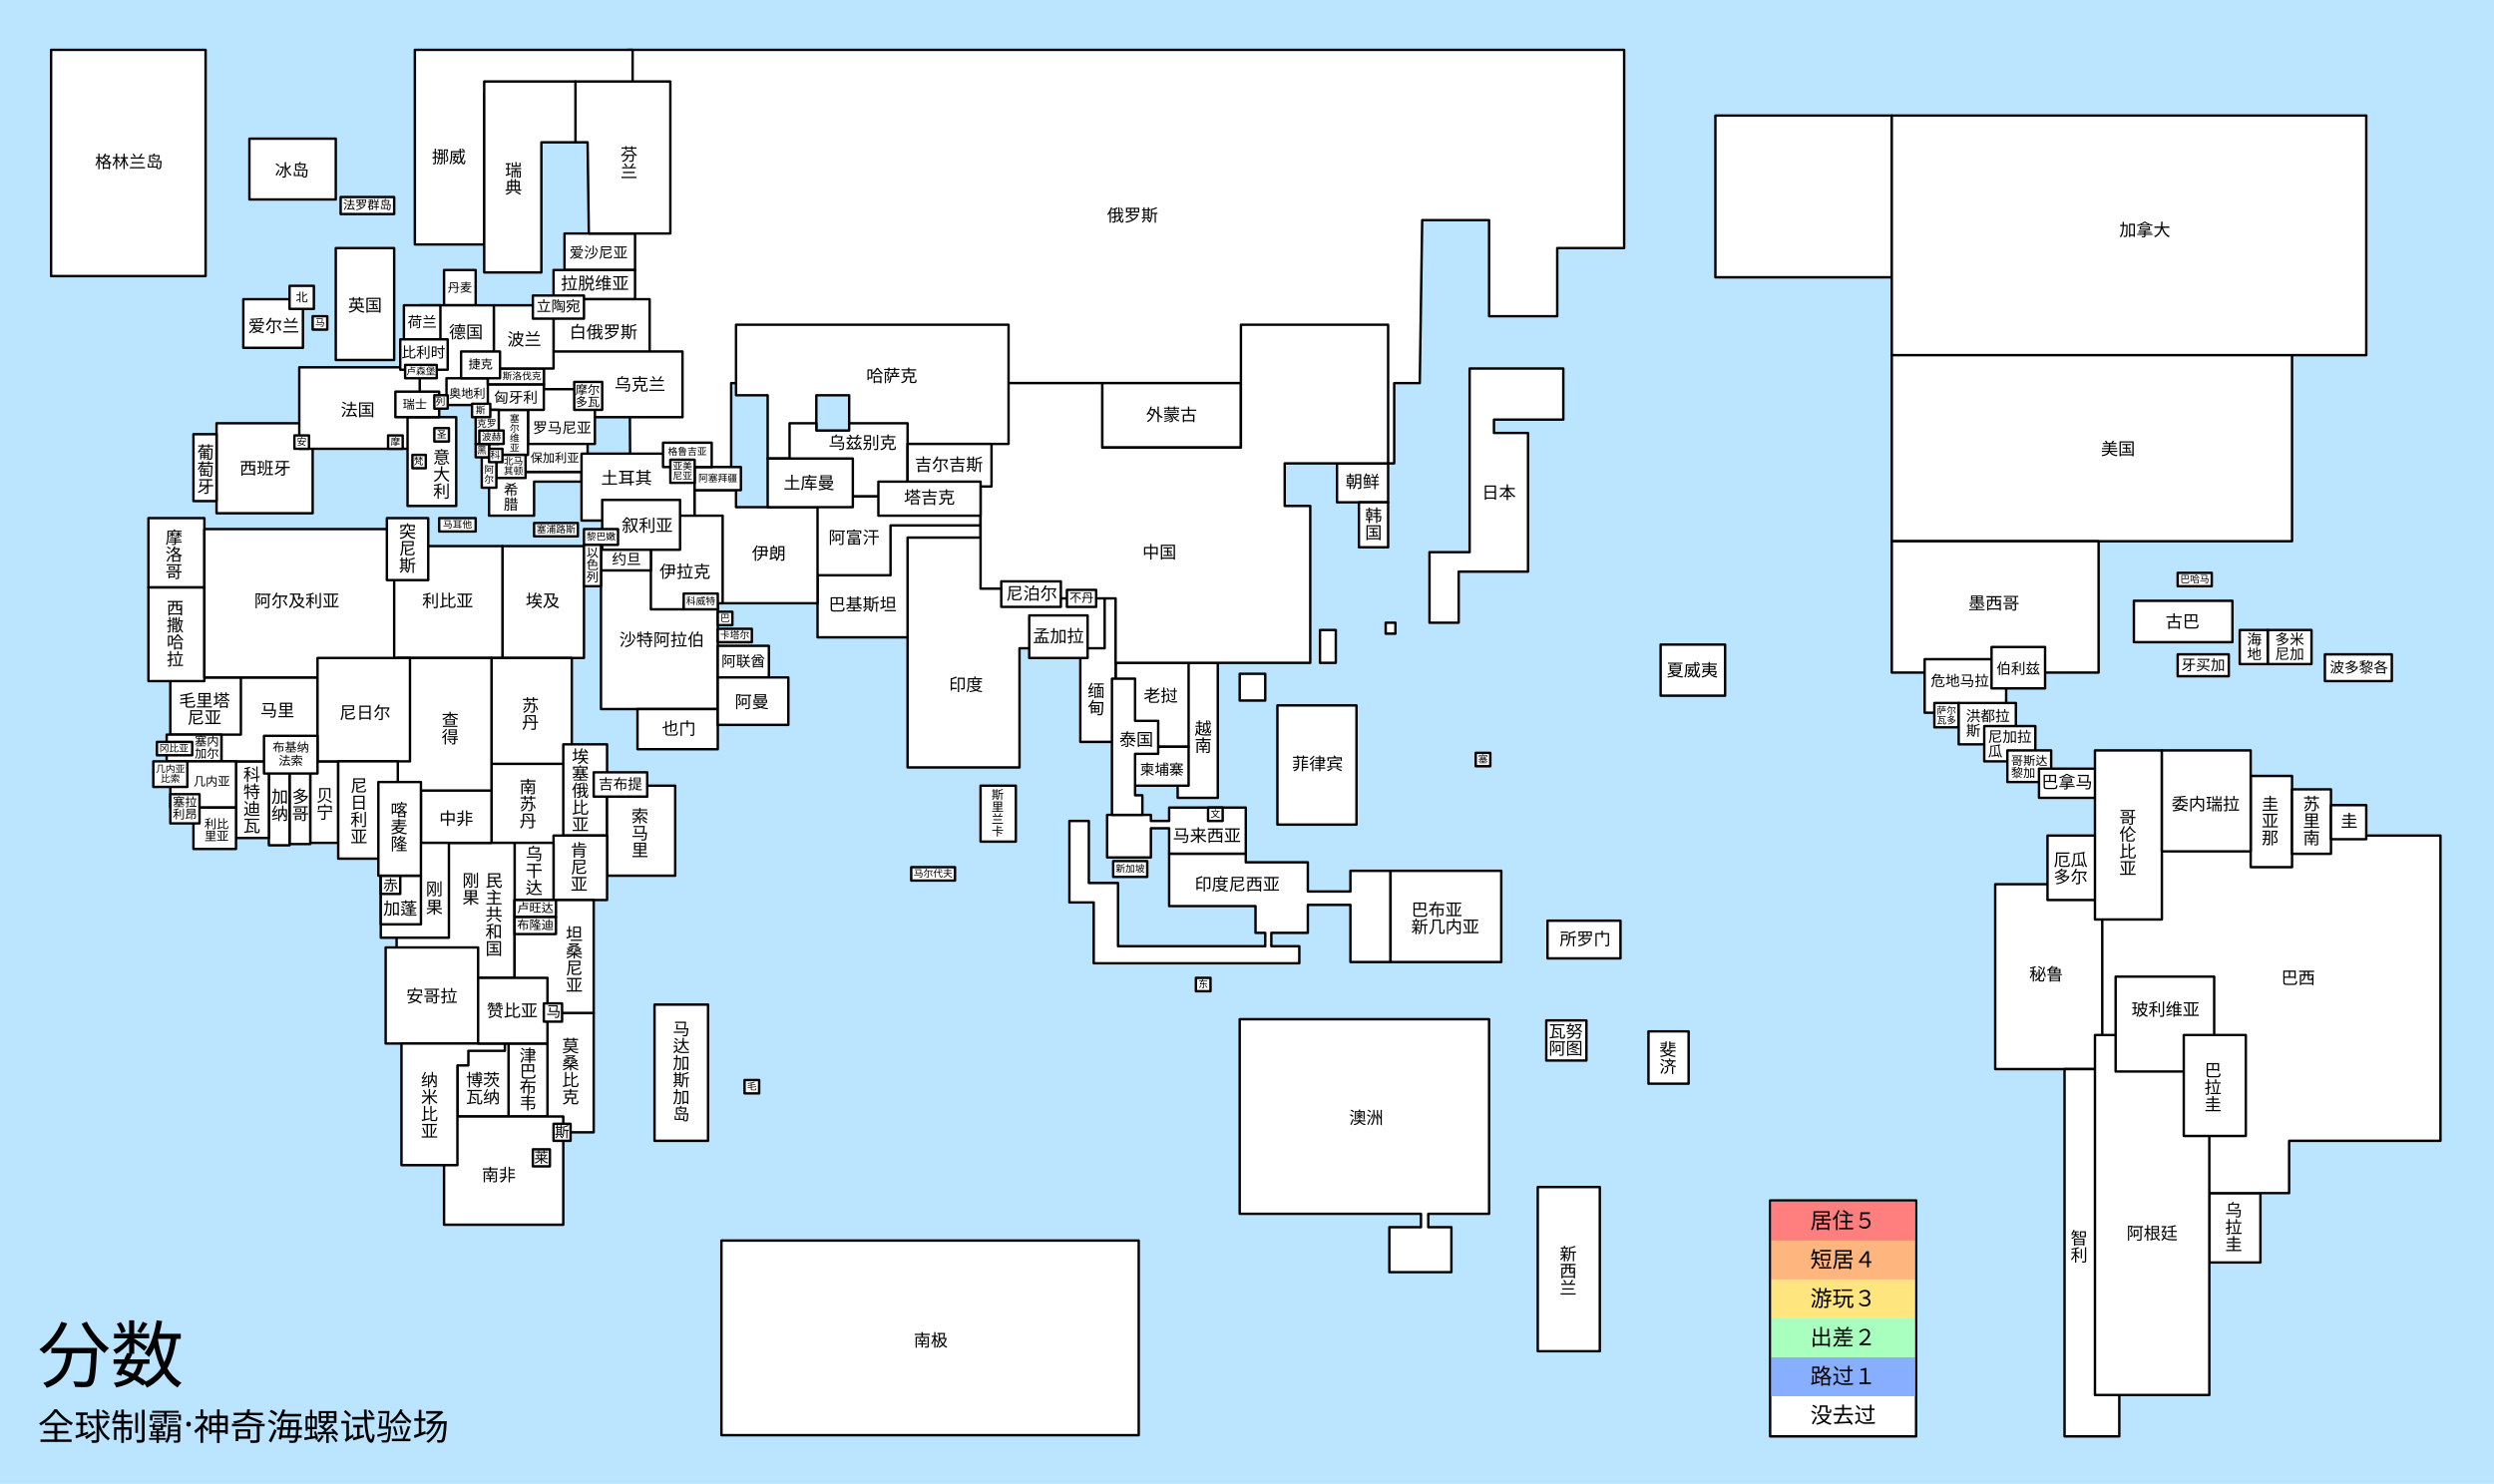
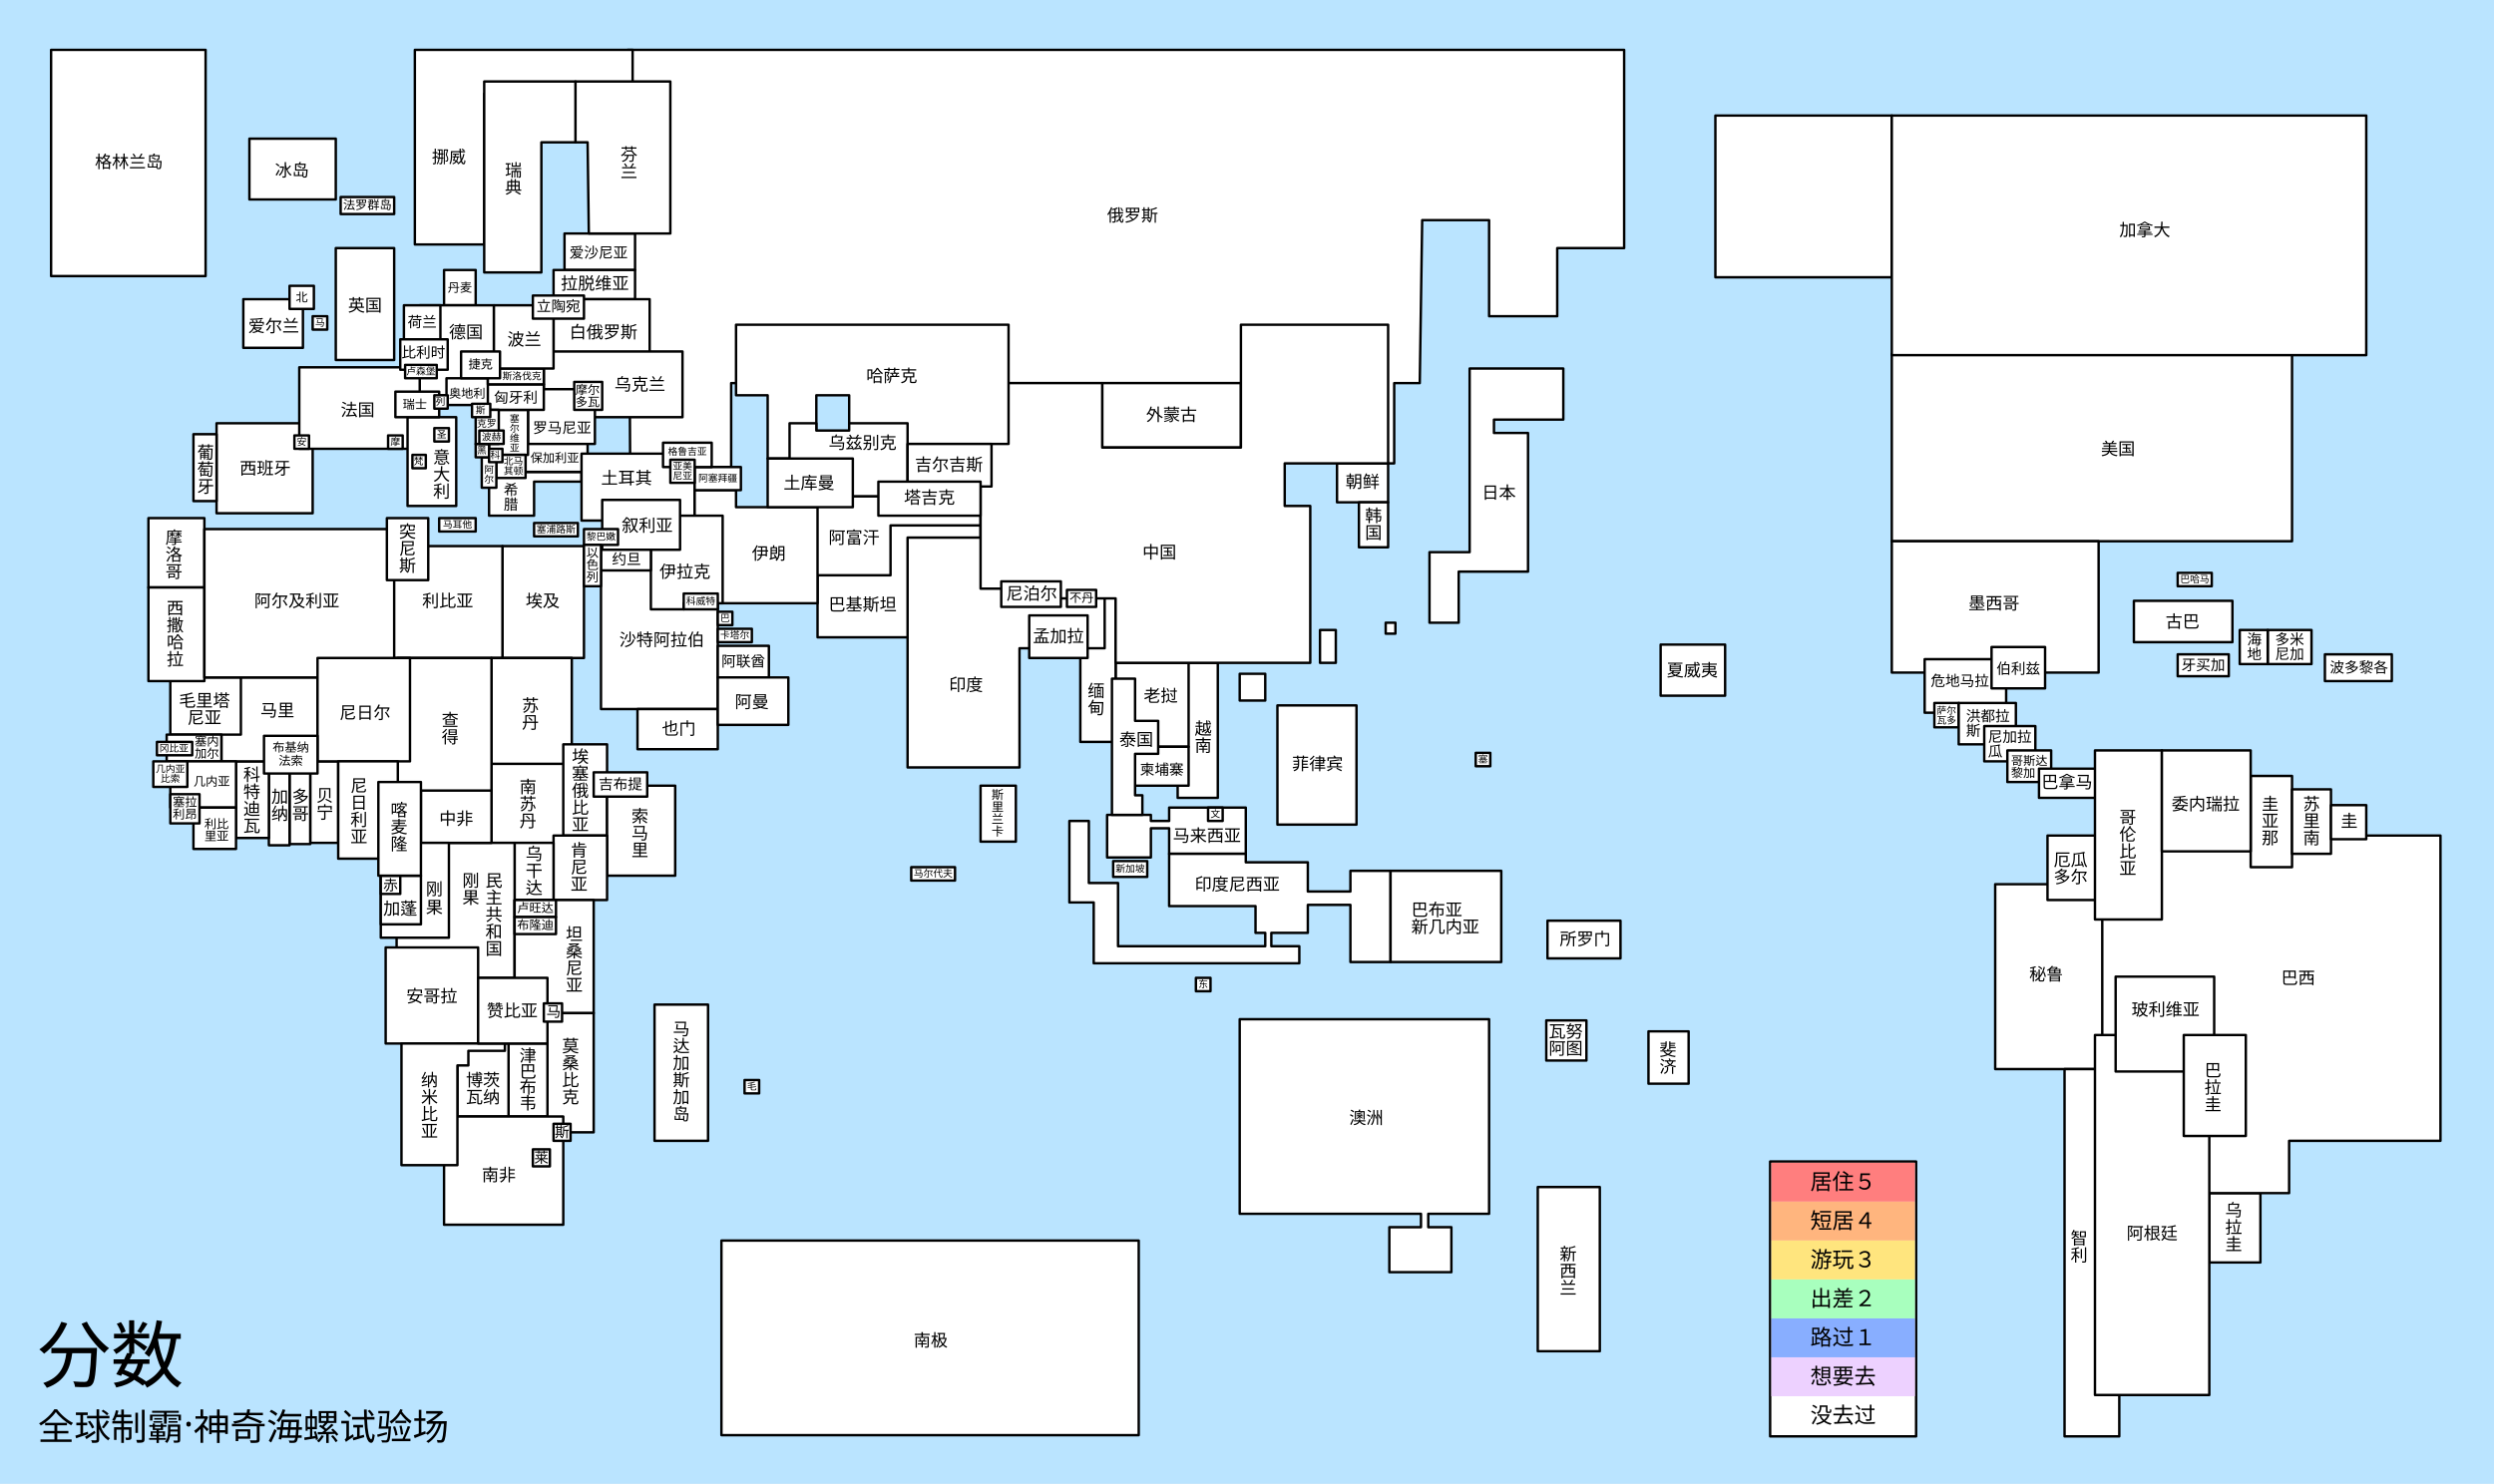
<svg xmlns="http://www.w3.org/2000/svg" version="1.1" id="图层_1" x="0px" y="0px" width="2050px" height="1220px" viewBox="0 0 2050 1220" style="enable-background:new 0 0 2050 1220;" xml:space="preserve">
  <style type="text/css">
	.st0{fill:#BAE4FF;}
	
		.st1{fill-rule:evenodd;clip-rule:evenodd;fill:#FFFFFF;stroke:#000000;stroke-width:2;stroke-linecap:round;stroke-linejoin:round;}
	.st2{font-family:'Tensentype-JiaLiDaYuanJF';}
	.st3{font-size:12px;}
	.st4{font-size:10px;}
	.st5{font-size:8px;}
	.st6{font-size:14px;}
- 	.st7{fill-rule:evenodd;clip-rule:evenodd;fill:#88AEFF;}
- 	.st8{fill-rule:evenodd;clip-rule:evenodd;fill:#A8FFBE;}
+ 	.st7{fill-rule:evenodd;clip-rule:evenodd;fill:#FF7E7E;}
+ 	.st8{fill-rule:evenodd;clip-rule:evenodd;fill:#FFB57E;}
	.st9{fill-rule:evenodd;clip-rule:evenodd;fill:#FFE57E;}
- 	.st10{fill-rule:evenodd;clip-rule:evenodd;fill:#FFB57E;}
- 	.st11{fill-rule:evenodd;clip-rule:evenodd;fill:#FF7E7E;}
- 	.st12{font-size:18px;}
- 	.st13{font-size:30px;}
- 	.st14{font-size:60px;}
+ 	.st10{fill-rule:evenodd;clip-rule:evenodd;fill:#A8FFBE;}
+ 	.st11{fill-rule:evenodd;clip-rule:evenodd;fill:#88AEFF;}
+ 	.st12{fill-rule:evenodd;clip-rule:evenodd;fill:#EDD1FF;}
+ 	.st13{font-size:18px;}
+ 	.st14{font-size:30px;}
+ 	.st15{font-size:60px;}
</style>
  <rect y="0" class="st0" width="2050" height="1220" />
  <g id="国家">
    <polygon id="俄罗斯" class="st1" points="516,41 1335,41 1335,204 1280,204 1280,260 1224,260 1224,181 1169,181 1167,315    1146,315 1146,381 1117,381 1117,315 601,315 601,384 518,385  " />
    <polygon id="希腊" class="st1" points="402,388 478,388 478,396 439,396 439,424 402,424  " />
    <rect id="蒙古" x="906" y="315" class="st1" width="114" height="53" />
    <rect id="保加利亚" x="432" y="354" class="st1" width="51" height="34" />
    <rect id="土耳其" x="478" y="373" class="st1" width="93" height="55" />
    <rect id="贝宁" x="255" y="626" class="st1" width="23" height="67" />
    <rect id="多哥" x="238" y="626" class="st1" width="17" height="68" />
    <rect id="加纳" x="221" y="627" class="st1" width="17" height="68" />
    <rect id="科特迪瓦" x="194" y="626" class="st1" width="27" height="63" />
    <rect id="马里" x="182" y="557" class="st1" width="79" height="69" />
    <rect id="毛里塔尼亚" x="140" y="557" class="st1" width="58" height="47" />
    <rect id="摩洛哥" x="122" y="426" class="st1" width="46" height="57" />
    <rect id="塞内加尔" x="137" y="604" class="st1" width="45" height="22" />
    <rect id="几内亚" x="140" y="626" class="st1" width="54" height="38" />
    <rect id="利比里亚" x="159" y="664" class="st1" width="35" height="34" />
    <rect id="塞拉利昂" x="140" y="653" class="st1" width="24" height="24" />
    <rect id="几内亚比索" x="126" y="626" class="st1" width="28" height="21" />
    <rect id="冈比亚" x="129" y="610" class="st1" width="29" height="11" />
    <rect id="斯里兰卡" x="806" y="646" class="st1" width="29" height="46" />
    <rect id="菲律宾" x="1050" y="580" class="st1" width="65" height="98" />
    <path id="马来西亚" class="st1" d="M1024,664v38h-63v-21h-15v24h-36v-35h36v5h15v-11H1024z" />
    <rect id="朝鲜" x="1099" y="381" class="st1" width="42" height="32" />
    <rect id="韩国" x="1117" y="413" class="st1" width="24" height="37" />
    <path id="日本" class="st1" d="M1208,303h77v42h-57v11h28v114h-57v42h-24v-58h33V303z M1139,512h8v9h-8V512z" />
    <rect id="美·夏威夷" x="1365" y="530" class="st1" width="53" height="42" />
    <path id="美国" class="st1" d="M1555,291h329v154h-329V291z M1410,95h145v133h-145V95z" />
    <rect id="墨西哥" x="1555" y="445" class="st1" width="170" height="108" />
    <rect id="多米尼加" x="1864" y="518" class="st1" width="36" height="28" />
    <rect id="波多黎各" x="1911" y="538" class="st1" width="55" height="22" />
    <polygon id="海地" class="st1" points="1841,518 1864,518 1864,546 1841,546  " />
    <rect id="古巴" x="1754" y="494" class="st1" width="81" height="34" />
    <rect id="牙买加" x="1790" y="538" class="st1" width="42" height="18" />
    <rect id="危地马拉" x="1582" y="542" class="st1" width="67" height="44" />
    <rect id="萨尔瓦多" x="1590" y="578" class="st1" width="20" height="20" />
    <rect id="伯利兹" x="1637" y="532" class="st1" width="44" height="34" />
    <rect id="洪都拉斯" x="1610" y="578" class="st1" width="47" height="34" />
    <rect id="尼加拉瓜" x="1631" y="597" class="st1" width="42" height="29" />
    <rect id="哥斯达黎加" x="1650" y="617" class="st1" width="36" height="26" />
    <rect id="巴拿马" x="1676" y="632" class="st1" width="50" height="24" />
    <rect id="秘鲁" x="1640" y="727" class="st1" width="107" height="152" />
    <rect id="厄瓜多尔" x="1683" y="687" class="st1" width="44" height="53" />
    <rect id="智利" x="1697" y="879" class="st1" width="45" height="302" />
    <rect id="格林兰岛" x="42" y="41" class="st1" width="127" height="186" />
    <rect id="乌拉圭" x="1816" y="981" class="st1" width="42" height="57" />
    <polygon id="巴西" class="st1" points="1728,687 2006,687 2006,938 1881.6,938 1881.6,981 1728,981  " />
    <rect id="圭亚那" x="1850" y="638" class="st1" width="34" height="75" />
    <path id="印度尼西亚" class="st1" d="M895,675v51h24v52h121v-11h-8v-22h-71v-43h63v7h51v24h35v-17h33v75h-33v-47h-35v23h-30   v11h23v14H899v-50h-20v-67H895z" />
    <rect id="越南" x="968" y="545" class="st1" width="33" height="111" />
    <rect id="老挝" x="917" y="545" class="st1" width="60" height="69" />
    <rect id="柬埔寨" x="917" y="614" class="st1" width="60" height="32" />
    <rect id="巴基斯坦" x="672" y="400" class="st1" width="134" height="124" />
    <polygon id="阿富汗" class="st1" points="671,408 806,408 806,432 732,432 732,473 671,473  " />
    <polygon id="伊朗" class="st1" points="571,403 605,403 605,417 672,417 672,496 571,496  " />
    <rect id="沙特阿拉伯" x="494" y="461" class="st1" width="96" height="122" />
    <rect id="阿拉伯联合酋长国" x="590" y="531" class="st1" width="42" height="26" />
    <rect id="也门" x="524" y="583" class="st1" width="66" height="33" />
    <rect id="爱沙尼亚" x="464" y="192" class="st1" width="58" height="30" />
    <rect id="拉脱维亚" x="455" y="222" class="st1" width="67" height="24" />
    <rect id="白俄罗斯" x="455" y="246" class="st1" width="79" height="44" />
    <rect id="乌克兰" x="447" y="289" class="st1" width="114" height="54" />
    <rect id="罗马里亚" x="434" y="320" class="st1" width="55" height="45" />
    <rect id="塞尔维亚" x="402" y="337" class="st1" width="32" height="37" />
    <rect id="摩尔多瓦" x="472" y="314" class="st1" width="23" height="23" />
    <rect id="丹麦" x="365" y="222" class="st1" width="26" height="29" />
    <rect id="德国" x="345" y="251" class="st1" width="61" height="74" />
    <rect id="荷兰" x="332" y="251" class="st1" width="30" height="28" />
    <rect id="英国" x="276" y="204" class="st1" width="48" height="92" />
    <rect id="爱尔兰" x="200" y="246" class="st1" width="49" height="40" />
    <rect id="英·北爱尔兰" x="238" y="235" class="st1" width="20" height="19" />
    <rect id="马恩岛" x="257" y="260" class="st1" width="12" height="11" />
    <rect id="法罗群岛" x="280" y="162" class="st1" width="44" height="14" />
    <rect id="冰岛" x="205" y="114" class="st1" width="71" height="50" />
    <rect id="巴布亚新几内亚" x="1143" y="716" class="st1" width="91" height="75" />
    <path id="澳洲" class="st1" d="M1224,838v160h-50v11h19v37h-51v-37h26v-11h-149V838H1224z" />
    <rect id="新西兰" x="1264" y="976" class="st1" width="51" height="135" />
    <rect id="所罗门群岛" x="1272" y="757" class="st1" width="60" height="31" />
    <rect id="瓦努阿图" x="1271" y="839" class="st1" width="33" height="33" />
    <rect id="斐济" x="1355" y="848" class="st1" width="33" height="43" />
    <rect id="马达加斯加岛" x="538" y="826" class="st1" width="44" height="112" />
    <rect id="西撒哈拉" x="122" y="483" class="st1" width="46" height="77" />
    <rect id="西班牙" x="178" y="348" class="st1" width="79" height="74" />
    <rect id="葡萄牙" x="159" y="357" class="st1" width="19" height="55" />
    <rect id="阿尔及利亚" x="168" y="435" class="st1" width="157" height="122" />
    <polygon id="挪威" class="st1" points="341,41 520,41 520,77 398,77 398,201 341,201  " />
    <rect id="阿曼" x="590" y="557" class="st1" width="58" height="39" />
    <polygon id="芬兰" class="st1" points="473,67 551,67 551,192 484,192 483,117 473,117  " />
    <rect id="埃及" x="413" y="449" class="st1" width="67" height="92" />
    <rect id="利比亚" x="324" y="449" class="st1" width="89" height="92" />
    <rect id="突尼斯" x="318" y="426" class="st1" width="34" height="51" />
    <rect id="南苏丹" x="404" y="628" class="st1" width="66" height="65" />
    <rect id="苏丹" x="404" y="541" class="st1" width="66" height="87" />
    <rect id="埃塞俄比亚" x="463" y="612" class="st1" width="36" height="75" />
    <rect id="索马里" x="499" y="646" class="st1" width="56" height="74" />
    <rect id="吉布提" x="488" y="635" class="st1" width="44" height="20" />
    <rect id="肯尼亚" x="455" y="687" class="st1" width="44" height="53" />
    <rect id="乌干达" x="423" y="693" class="st1" width="32" height="47" />
    <rect id="刚果民主共和国" x="326" y="693" class="st1" width="97" height="111" />
    <rect id="中非共和国" x="346" y="649" class="st1" width="58" height="44" />
    <rect id="查得" x="327" y="541" class="st1" width="77" height="109" />
    <rect id="尼日尔" x="261" y="541" class="st1" width="76" height="85" />
    <rect id="尼日利亚" x="278" y="626" class="st1" width="49" height="80" />
    <rect id="刚果" x="313" y="693" class="st1" width="56" height="78" />
    <rect id="加蓬" x="313" y="720" class="st1" width="33" height="40" />
    <rect id="赤道几内亚" x="313" y="720" class="st1" width="16" height="15" />
    <rect id="喀麦隆" x="311" y="643" class="st1" width="35" height="77" />
    <rect id="安哥拉" x="317" y="779" class="st1" width="76" height="79" />
    <rect id="坦桑尼亚" x="423" y="740" class="st1" width="65" height="93" />
    <rect id="莫桑比亚" x="450" y="833" class="st1" width="38" height="98" />
    <rect id="津巴布韦" x="418" y="858" class="st1" width="32" height="60" />
    <rect id="博茨瓦纳" x="376" y="858" class="st1" width="42" height="60" />
    <rect id="南非" x="365" y="918" class="st1" width="98" height="89" />
    <rect id="匈牙利" x="398" y="316" class="st1" width="49" height="21" />
    <rect id="加拿大" x="1555" y="95" class="st1" width="390" height="197" />
    <rect id="南极" x="593" y="1020" class="st1" width="343" height="160" />
    <rect id="阿根廷" x="1722" y="851" class="st1" width="94" height="296" />
    <rect id="玻利维亚" x="1739" y="803" class="st1" width="81" height="78" />
    <rect id="巴拉圭" x="1795" y="851" class="st1" width="51" height="83" />
    <rect id="哥伦比亚" x="1722" y="617" class="st1" width="55" height="139" />
    <rect id="委内瑞拉" x="1777" y="617" class="st1" width="73" height="83" />
    <rect id="苏里南" x="1884" y="649" class="st1" width="32" height="53" />
    <rect id="北马其顿" x="408" y="374" class="st1" width="24" height="19" />
    <rect id="法属圭亚那" x="1916" y="662" class="st1" width="29" height="28" />
    <polygon id="瑞典" class="st1" points="473,67 473,117 445,117 445,224 398,224 398,67  " />
    <rect id="法国" x="246" y="302" class="st1" width="99" height="67" />
    <rect id="比利时" x="329" y="279" class="st1" width="39" height="25" />
    <rect id="卢森堡" x="333" y="300" class="st1" width="26" height="11" />
    <rect id="意大利" x="335" y="343" class="st1" width="40" height="73" />
    <rect id="瑞士" x="325" y="322" class="st1" width="36" height="21" />
    <rect id="阿尔巴尼亚" x="396" y="376" class="st1" width="12" height="25" />
    <rect id="黑山" x="391" y="365" class="st1" width="11" height="11" />
    <rect id="科索沃" x="402" y="369" class="st1" width="11" height="11" />
    <rect id="新加坡" x="915" y="708" class="st1" width="28" height="13" />
    <rect id="缅甸" x="888" y="491" class="st1" width="29" height="119" />
    <polygon id="泰国" class="st1" points="914,558 914,670 939,670 939,653.9 933,653.9 933,619.8 952,619.8 952,592.7 933,592.7    933,558  " />
    <polygon id="印度" class="st1" points="746,442 908,442 908,533 838,533 838,631 746,631  " />
    <rect id="孟加拉国" x="846" y="506" class="st1" width="48" height="35" />
    <path id="中国" class="st1" d="M1098,518v27h-13v-27H1098z M1141,267v114h-85v35h21v129H917v-53h-48l-30-8h-33V315h100v53h114   V267H1141z M1019,554h21v22h-21V554z" />
    <polygon id="尼泊尔" class="st1" points="823,478 823,499 872,499 872,478  " />
    <rect id="不丹" x="877" y="485" class="st1" width="24" height="14" />
    <polygon id="哈萨克" class="st1" points="605,267 829,267 829,365 698,365 698,325 671,325 671,377 631,377 631,325 605,325     " />
    <polygon id="乌兹别克斯坦" class="st1" points="649,348 671,348 671,354 698,354 698,348 746,348 746,408 649,408  " />
    <rect id="吉尔吉斯斯坦" x="746" y="365" class="st1" width="69" height="35" />
    <rect id="土库曼" x="631" y="377" class="st1" width="70" height="40" />
    <rect id="塔吉克斯坦" x="722" y="396" class="st1" width="84" height="28" />
    <rect id="阿塞拜疆" x="571" y="384" class="st1" width="38" height="19" />
    <rect id="格鲁吉亚" x="545" y="364" class="st1" width="40" height="20" />
    <rect id="亚美尼亚" x="551" y="378" class="st1" width="20" height="19" />
    <polygon id="伊拉克" class="st1" points="535,424 594,424 594,496 562,496 562,501 535,501  " />
    <rect id="奥地利" x="367" y="311" class="st1" width="34" height="22" />
    <rect id="列支敦士登" x="357" y="325" class="st1" width="11" height="11" />
    <rect id="克罗地亚" x="391" y="337" class="st1" width="19" height="28" />
    <rect id="波赫" x="394" y="354" class="st1" width="20" height="11" />
    <rect id="科威特" x="562" y="488" class="st1" width="28" height="13" />
    <rect id="叙利亚" x="495" y="411" class="st1" width="64" height="41" />
    <rect id="约旦" x="494" y="452" class="st1" width="41" height="17" />
    <rect id="黎巴嫩" x="480" y="435" class="st1" width="28" height="13" />
    <rect id="以色列" x="480" y="448" class="st1" width="14" height="34" />
    <rect id="斯洛文尼亚" x="388" y="332" class="st1" width="15" height="11" />
    <rect id="布基纳法索" x="217" y="605" class="st1" width="44" height="31" />
    <polygon id="纳米比亚" class="st1" points="330,858 415,858 415,864 385,864 385,876 376,876 376,958 330,958  " />
    <rect id="赞比亚" x="393" y="804" class="st1" width="57" height="54" />
    <rect id="马拉维" x="447" y="825" class="st1" width="15" height="15" />
    <rect id="斯威士兰" x="455" y="924" class="st1" width="14" height="14" />
    <rect id="斯洛伐克" x="401" y="303" class="st1" width="46" height="13" />
    <rect id="莱索托" x="438" y="945" class="st1" width="14" height="14" />
    <rect id="波兰" x="406" y="251" class="st1" width="49" height="52" />
    <rect id="捷克" x="379" y="289" class="st1" width="32" height="22" />
    <rect id="卢旺达" x="423" y="740" class="st1" width="34" height="14" />
    <rect id="布隆迪" x="423" y="754" class="st1" width="34" height="14" />
    <rect id="立陶宛" x="438" y="243" class="st1" width="42" height="19" />
    <polygon id="马耳他" class="st1" points="361,426 391,426 391,437 361,437  " />
    <polygon id="塞浦路斯" class="st1" points="439,430 475,430 475,441 439,441  " />
    <polygon id="卡塔尔" class="st1" points="590,517 618,517 618,528 590,528  " />
    <polygon id="巴哈马" class="st1" points="1790,471 1818,471 1818,482 1790,482  " />
    <polygon id="毛里求斯" class="st1" points="612,888 624,888 624,899 612,899  " />
    <polygon id="摩纳哥" class="st1" points="319,358 331,358 331,369 319,369  " />
    <polygon id="马尔代夫" class="st1" points="749,713 785,713 785,724 749,724  " />
    <polygon id="塞班岛" class="st1" points="1213,619 1225,619 1225,630 1213,630  " />
    <polygon id="东帝汶" class="st1" points="983,804 995,804 995,815 983,815  " />
    <polygon id="梵蒂冈" class="st1" points="339,374 350,374 350,385 339,385  " />
    <polygon id="圣马力诺" class="st1" points="357,352 369,352 369,363 357,363  " />
    <polygon id="巴林" class="st1" points="590,503 602,503 602,514 590,514  " />
    <polygon id="安道尔" class="st1" points="242,358 254,358 254,369 242,369  " />
    <polygon id="文莱" class="st1" points="993,664 1005,664 1005,675 993,675  " />
  </g>
  <g id="标签">
    <text transform="matrix(1 0 0 1 492 649)" class="st2 st3">吉布提</text>
    <text transform="matrix(1 0 0 1 1653 629)" class="st2 st4">哥斯达</text>
    <text transform="matrix(1 0 0 1 1653 639)" class="st2 st4">黎加</text>
    <text transform="matrix(1 0 0 1 1634 610)" class="st2 st3">尼加拉</text>
    <text transform="matrix(1 0 0 1 1634 622)" class="st2 st3">瓜</text>
    <text transform="matrix(1 0 0 1 1616 593)" class="st2 st3">洪都拉</text>
    <text transform="matrix(1 0 0 1 1616 605)" class="st2 st3">斯</text>
    <text transform="matrix(1 0 0 1 1592 587)" class="st2 st5">萨尔</text>
    <text transform="matrix(1 0 0 1 1592 595)" class="st2 st5">瓦多</text>
    <text transform="matrix(1 0 0 1 1587 564)" class="st2 st3">危地马拉</text>
    <text transform="matrix(1 0 0 1 1641 554)" class="st2 st3">伯利兹</text>
    <text transform="matrix(1 0 0 1 1370 556)" class="st2 st6">夏威夷</text>
    <text transform="matrix(1 0 0 1 1618 501)" class="st2 st6">墨西哥</text>
    <text transform="matrix(1 0 0 1 1742 194)" class="st2 st6">加拿大</text>
    <text transform="matrix(1 0 0 1 78 138)" class="st2 st6">格林兰岛</text>
    <text transform="matrix(1 0 0 1 1727 374)" class="st2 st6">美国</text>
    <text transform="matrix(1 0 0 1 1780 516)" class="st2 st6">古巴</text>
    <text transform="matrix(1 0 0 1 1793 551)" class="st2 st3">牙买加</text>
    <text transform="matrix(1 0 0 1 1847 530)" class="st2 st3">海</text>
    <text transform="matrix(1 0 0 1 1847 542)" class="st2 st3">地</text>
    <text transform="matrix(1 0 0 1 1870 530)" class="st2 st3">多米</text>
    <text transform="matrix(1 0 0 1 1870 542)" class="st2 st3">尼加</text>
    <text transform="matrix(1 0 0 1 1915 553)" class="st2 st3">波多黎各</text>
    <text transform="matrix(1 0 0 1 1893 666)" class="st2 st6">苏</text>
    <text transform="matrix(1 0 0 1 1893 680)" class="st2 st6">里</text>
    <text transform="matrix(1 0 0 1 1893 694)" class="st2 st6">南</text>
    <text transform="matrix(1 0 0 1 940 577)" class="st2 st6">老挝</text>
    <text transform="matrix(1 0 0 1 879 495)" class="st2 st4">不丹</text>
    <text transform="matrix(1 0 0 1 982 604)" class="st2 st6">越</text>
    <text transform="matrix(1 0 0 1 982 618)" class="st2 st6">南</text>
    <text transform="matrix(1 0 0 1 894 573)" class="st2 st6">缅</text>
    <text transform="matrix(1 0 0 1 894 587)" class="st2 st6">甸</text>
    <text transform="matrix(1 0 0 1 920 613)" class="st2 st6">泰国</text>
    <text transform="matrix(1 0 0 1 937 637)" class="st2 st3">柬埔寨</text>
    <text transform="matrix(1 0 0 1 1160 753)" class="st2 st6">巴布亚</text>
    <text transform="matrix(1 0 0 1 1160 767)" class="st2 st6">新几内亚</text>
    <text transform="matrix(1 0 0 1 982 732)" class="st2 st6">印度尼西亚</text>
    <text transform="matrix(1 0 0 1 964 692)" class="st2 st6">马来西亚</text>
    <text transform="matrix(1 0 0 1 468 278)" class="st2 st6">白俄罗斯</text>
    <text transform="matrix(1 0 0 1 505 321)" class="st2 st6">乌克兰</text>
    <text transform="matrix(1 0 0 1 438 356)" class="st2 st3">罗马尼亚</text>
    <text transform="matrix(1 0 0 1 436 380)" class="st2 st4">保加利亚</text>
    <text transform="matrix(1 0 0 1 392 373)" class="st2 st5">黑</text>
    <text transform="matrix(1 0 0 1 403 377)" class="st2 st5">科</text>
    <text transform="matrix(1 0 0 1 414 382)" class="st2 st5">北马</text>
    <text transform="matrix(1 0 0 1 414 390)" class="st2 st5">其顿</text>
    <text transform="matrix(1 0 0 1 473 324)" class="st2 st4">摩尔</text>
    <text transform="matrix(1 0 0 1 473 334)" class="st2 st4">多瓦</text>
    <text transform="matrix(1 0 0 1 553 386)" class="st2 st5">亚美</text>
    <text transform="matrix(1 0 0 1 553 394)" class="st2 st5">尼亚</text>
    <text transform="matrix(1 0 0 1 549 374)" class="st2 st5">格鲁吉亚</text>
    <text transform="matrix(1 0 0 1 574 396)" class="st2 st5">阿塞拜疆</text>
    <text transform="matrix(1 0 0 1 542 475)" class="st2 st6">伊拉克</text>
    <text transform="matrix(1 0 0 1 494 398)" class="st2 st6">土耳其</text>
    <text transform="matrix(1 0 0 1 482 444)" class="st2 st5">黎巴嫩</text>
    <text transform="matrix(1 0 0 1 482 458)" class="st2 st4">以</text>
    <text transform="matrix(1 0 0 1 482 468)" class="st2 st4">色</text>
    <text transform="matrix(1 0 0 1 482 478)" class="st2 st4">列</text>
    <text transform="matrix(1 0 0 1 503 464)" class="st2 st3">约旦</text>
    <text transform="matrix(1 0 0 1 564 497)" class="st2 st5">科威特</text>
    <text transform="matrix(1 0 0 1 509 531)" class="st2 st6">沙特阿拉伯</text>
    <text transform="matrix(1 0 0 1 544 604)" class="st2 st6">也门</text>
    <text transform="matrix(1 0 0 1 396 971)" class="st2 st6">南非</text>
    <text transform="matrix(1 0 0 1 604 582)" class="st2 st6">阿曼</text>
    <text transform="matrix(1 0 0 1 593 548)" class="st2 st3">阿联酋</text>
    <text transform="matrix(1 0 0 1 432 499)" class="st2 st6">埃及</text>
    <text transform="matrix(1 0 0 1 347 499)" class="st2 st6">利比亚</text>
    <text transform="matrix(1 0 0 1 328 442)" class="st2 st6">突</text>
    <text transform="matrix(1 0 0 1 328 456)" class="st2 st6">尼</text>
    <text transform="matrix(1 0 0 1 328 470)" class="st2 st6">斯</text>
    <text transform="matrix(1 0 0 1 429 585)" class="st2 st6">苏</text>
    <text transform="matrix(1 0 0 1 429 599)" class="st2 st6">丹</text>
    <text transform="matrix(1 0 0 1 427 652)" class="st2 st6">南</text>
    <text transform="matrix(1 0 0 1 427 666)" class="st2 st6">苏</text>
    <text transform="matrix(1 0 0 1 427 680)" class="st2 st6">丹</text>
    <text transform="matrix(1 0 0 1 363 597)" class="st2 st6">查</text>
    <text transform="matrix(1 0 0 1 363 611)" class="st2 st6">得</text>
    <text transform="matrix(1 0 0 1 137 505)" class="st2 st6">西</text>
    <text transform="matrix(1 0 0 1 137 519)" class="st2 st6">撒</text>
    <text transform="matrix(1 0 0 1 137 533)" class="st2 st6">哈</text>
    <text transform="matrix(1 0 0 1 137 547)" class="st2 st6">拉</text>
    <text transform="matrix(1 0 0 1 136 447)" class="st2 st6">摩</text>
    <text transform="matrix(1 0 0 1 136 461)" class="st2 st6">洛</text>
    <text transform="matrix(1 0 0 1 136 475)" class="st2 st6">哥</text>
    <text transform="matrix(1 0 0 1 399 729)" class="st2 st6">民</text>
    <text transform="matrix(1 0 0 1 399 743)" class="st2 st6">主</text>
    <text transform="matrix(1 0 0 1 399 757)" class="st2 st6">共</text>
    <text transform="matrix(1 0 0 1 399 771)" class="st2 st6">和</text>
    <text transform="matrix(1 0 0 1 399 785)" class="st2 st6">国</text>
    <text transform="matrix(1 0 0 1 380 729)" class="st2 st6">刚</text>
    <text transform="matrix(1 0 0 1 380 743)" class="st2 st6">果</text>
    <text transform="matrix(1 0 0 1 350 736)" class="st2 st6">刚</text>
    <text transform="matrix(1 0 0 1 350 751)" class="st2 st6">果</text>
    <text transform="matrix(1 0 0 1 288 651)" class="st2 st6">尼</text>
    <text transform="matrix(1 0 0 1 288 665)" class="st2 st6">日</text>
    <text transform="matrix(1 0 0 1 288 679)" class="st2 st6">利</text>
    <text transform="matrix(1 0 0 1 288 693)" class="st2 st6">亚</text>
    <text transform="matrix(1 0 0 1 321 671)" class="st2 st6">喀</text>
    <text transform="matrix(1 0 0 1 321 685)" class="st2 st6">麦</text>
    <text transform="matrix(1 0 0 1 321 699)" class="st2 st6">隆</text>
    <text transform="matrix(1 0 0 1 432 707)" class="st2 st6">乌</text>
    <text transform="matrix(1 0 0 1 432 721)" class="st2 st6">干</text>
    <text transform="matrix(1 0 0 1 432 735)" class="st2 st6">达</text>
    <text transform="matrix(1 0 0 1 465 773)" class="st2 st6">坦</text>
    <text transform="matrix(1 0 0 1 465 787)" class="st2 st6">桑</text>
    <text transform="matrix(1 0 0 1 465 801)" class="st2 st6">尼</text>
    <text transform="matrix(1 0 0 1 465 815)" class="st2 st6">亚</text>
    <text transform="matrix(1 0 0 1 462 865)" class="st2 st6">莫</text>
    <text transform="matrix(1 0 0 1 462 879)" class="st2 st6">桑</text>
    <text transform="matrix(1 0 0 1 462 893)" class="st2 st6">比</text>
    <text transform="matrix(1 0 0 1 462 907)" class="st2 st6">克</text>
    <text transform="matrix(1 0 0 1 427 873)" class="st2 st6">津</text>
    <text transform="matrix(1 0 0 1 427 886)" class="st2 st6">巴</text>
    <text transform="matrix(1 0 0 1 427 899)" class="st2 st6">布</text>
    <text transform="matrix(1 0 0 1 427 912)" class="st2 st6">韦</text>
    <text transform="matrix(1 0 0 1 346 893)" class="st2 st6">纳</text>
    <text transform="matrix(1 0 0 1 346 907)" class="st2 st6">米</text>
    <text transform="matrix(1 0 0 1 346 921)" class="st2 st6">比</text>
    <text transform="matrix(1 0 0 1 346 935)" class="st2 st6">亚</text>
    <text transform="matrix(1 0 0 1 383 893)" class="st2 st6">博茨</text>
    <text transform="matrix(1 0 0 1 383 907)" class="st2 st6">瓦纳</text>
    <text transform="matrix(1 0 0 1 469 704)" class="st2 st6">肯</text>
    <text transform="matrix(1 0 0 1 469 718)" class="st2 st6">尼</text>
    <text transform="matrix(1 0 0 1 469 732)" class="st2 st6">亚</text>
    <text transform="matrix(1 0 0 1 260 659)" class="st2 st6">贝</text>
    <text transform="matrix(1 0 0 1 260 673)" class="st2 st6">宁</text>
    <text transform="matrix(1 0 0 1 223 660)" class="st2 st6">加</text>
    <text transform="matrix(1 0 0 1 223 674)" class="st2 st6">纳</text>
    <text transform="matrix(1 0 0 1 240 660)" class="st2 st6">多</text>
    <text transform="matrix(1 0 0 1 240 674)" class="st2 st6">哥</text>
    <text transform="matrix(1 0 0 1 200 642)" class="st2 st6">科</text>
    <text transform="matrix(1 0 0 1 200 656)" class="st2 st6">特</text>
    <text transform="matrix(1 0 0 1 200 670)" class="st2 st6">迪</text>
    <text transform="matrix(1 0 0 1 200 684)" class="st2 st6">瓦</text>
    <text transform="matrix(1 0 0 1 279 591)" class="st2 st6">尼日尔</text>
    <text transform="matrix(1 0 0 1 334 824)" class="st2 st6">安哥拉</text>
    <text transform="matrix(1 0 0 1 400 836)" class="st2 st6">赞比亚</text>
    <text transform="matrix(1 0 0 1 449 836)" class="st2 st3">马</text>
    <text transform="matrix(1 0 0 1 456 935)" class="st2 st3">斯</text>
    <text transform="matrix(1 0 0 1 439 956)" class="st2 st3">莱</text>
    <text transform="matrix(1 0 0 1 214 589)" class="st2 st6">马里</text>
    <text transform="matrix(1 0 0 1 142 663)" class="st2 st4">塞拉</text>
    <text transform="matrix(1 0 0 1 142 673)" class="st2 st4">利昂</text>
    <text transform="matrix(1 0 0 1 168 681)" class="st2 st4">利比</text>
    <text transform="matrix(1 0 0 1 168 691)" class="st2 st4">里亚</text>
    <text transform="matrix(1 0 0 1 160 613)" class="st2 st4">塞内</text>
    <text transform="matrix(1 0 0 1 160 623)" class="st2 st4">加尔</text>
    <text transform="matrix(1 0 0 1 131 618)" class="st2 st5">冈比亚</text>
    <text transform="matrix(1 0 0 1 159 646)" class="st2 st4">几内亚</text>
    <text transform="matrix(1 0 0 1 128 635)" class="st2 st5">几内亚</text>
    <text transform="matrix(1 0 0 1 132 643)" class="st2 st5">比索</text>
    <text transform="matrix(1 0 0 1 147 581)" class="st2 st6">毛里塔</text>
    <text transform="matrix(1 0 0 1 154 595)" class="st2 st6">尼亚</text>
    <text transform="matrix(1 0 0 1 361 678)" class="st2 st6">中非</text>
    <text transform="matrix(1 0 0 1 315 752)" class="st2 st6">加蓬</text>
    <text transform="matrix(1 0 0 1 425 750)" class="st2 st4">卢旺达</text>
    <text transform="matrix(1 0 0 1 425 764)" class="st2 st4">布隆迪</text>
    <text transform="matrix(1 0 0 1 315 732)" class="st2 st3">赤</text>
    <text transform="matrix(1 0 0 1 224 618)" class="st2 st4">布基纳</text>
    <text transform="matrix(1 0 0 1 229 629)" class="st2 st4">法索</text>
    <text transform="matrix(1 0 0 1 519 676)" class="st2 st6">索</text>
    <text transform="matrix(1 0 0 1 519 690)" class="st2 st6">马</text>
    <text transform="matrix(1 0 0 1 519 704)" class="st2 st6">里</text>
    <text transform="matrix(1 0 0 1 470 627)" class="st2 st6">埃</text>
    <text transform="matrix(1 0 0 1 470 641)" class="st2 st6">塞</text>
    <text transform="matrix(1 0 0 1 470 655)" class="st2 st6">俄</text>
    <text transform="matrix(1 0 0 1 470 669)" class="st2 st6">比</text>
    <text transform="matrix(1 0 0 1 470 683)" class="st2 st6">亚</text>
    <text transform="matrix(1 0 0 1 618 460)" class="st2 st6">伊朗</text>
    <text transform="matrix(1 0 0 1 510 132)" class="st2 st6">芬</text>
    <text transform="matrix(1 0 0 1 510 146)" class="st2 st6">兰</text>
    <text transform="matrix(1 0 0 1 415 145)" class="st2 st6">瑞</text>
    <text transform="matrix(1 0 0 1 415 159)" class="st2 st6">典</text>
    <text transform="matrix(1 0 0 1 355 134)" class="st2 st6">挪威</text>
    <text transform="matrix(1 0 0 1 226 145)" class="st2 st6">冰岛</text>
    <text transform="matrix(1 0 0 1 282 172)" class="st2 st4">法罗群岛</text>
    <text transform="matrix(1 0 0 1 286 256)" class="st2 st6">英国</text>
    <text transform="matrix(1 0 0 1 280 342)" class="st2 st6">法国</text>
    <text transform="matrix(1 0 0 1 369 278)" class="st2 st6">德国</text>
    <text transform="matrix(1 0 0 1 335 269)" class="st2 st3">荷兰</text>
    <text transform="matrix(1 0 0 1 330 294)" class="st2 st3">比利时</text>
    <text transform="matrix(1 0 0 1 334 308)" class="st2 st5">卢森堡</text>
    <text transform="matrix(1 0 0 1 368 240)" class="st2 st4">丹麦</text>
    <text transform="matrix(1 0 0 1 417 284)" class="st2 st6">波兰</text>
    <text transform="matrix(1 0 0 1 197 390)" class="st2 st6">西班牙</text>
    <text transform="matrix(1 0 0 1 162 377)" class="st2 st6">葡</text>
    <text transform="matrix(1 0 0 1 162 391)" class="st2 st6">萄</text>
    <text transform="matrix(1 0 0 1 162 405)" class="st2 st6">牙</text>
    <text transform="matrix(1 0 0 1 356 381)" class="st2 st6">意</text>
    <text transform="matrix(1 0 0 1 356 395)" class="st2 st6">大</text>
    <text transform="matrix(1 0 0 1 356 409)" class="st2 st6">利</text>
    <text transform="matrix(1 0 0 1 511 437)" class="st2 st6">叙利亚</text>
    <text transform="matrix(1 0 0 1 398 389)" class="st2 st5">阿</text>
    <text transform="matrix(1 0 0 1 398 397)" class="st2 st5">尔</text>
    <text transform="matrix(1 0 0 1 414 407)" class="st2 st3">希</text>
    <text transform="matrix(1 0 0 1 414 419)" class="st2 st3">腊</text>
    <text transform="matrix(1 0 0 1 396 362)" class="st2 st5">波赫</text>
    <text transform="matrix(1 0 0 1 369 327)" class="st2 st4">奥地利</text>
    <text transform="matrix(1 0 0 1 413 312)" class="st2 st5">斯洛伐克</text>
    <text transform="matrix(1 0 0 1 358 333)" class="st2 st5">列</text>
    <text transform="matrix(1 0 0 1 259 268.0314)" class="st2 st5">马</text>
    <text transform="matrix(1 0 0 1 391 340)" class="st2 st5">斯</text>
    <text transform="matrix(1 0 0 1 392 351)" class="st2 st5">克罗</text>
    <text transform="matrix(1 0 0 1 419 347)" class="st2 st5">塞</text>
    <text transform="matrix(1 0 0 1 419 355)" class="st2 st5">尔</text>
    <text transform="matrix(1 0 0 1 419 363)" class="st2 st5">维</text>
    <text transform="matrix(1 0 0 1 419 371)" class="st2 st5">亚</text>
    <text transform="matrix(1 0 0 1 406 331)" class="st2 st3">匈牙利</text>
    <text transform="matrix(1 0 0 1 385 303)" class="st2 st4">捷克</text>
    <text transform="matrix(1 0 0 1 209 499)" class="st2 st6">阿尔及利亚</text>
    <text transform="matrix(1 0 0 1 204 273)" class="st2 st6">爱尔兰</text>
    <text transform="matrix(1 0 0 1 243 248)" class="st2 st4">北</text>
    <text transform="matrix(1 0 0 1 468 212)" class="st2 st3">爱沙尼亚</text>
    <text transform="matrix(1 0 0 1 441 256)" class="st2 st3">立陶宛</text>
    <text transform="matrix(1 0 0 1 461 238)" class="st2 st6">拉脱维亚</text>
    <text transform="matrix(1 0 0 1 910 182)" class="st2 st6">俄罗斯</text>
    <text transform="matrix(1 0 0 1 942 346)" class="st2 st6">外蒙古</text>
    <text transform="matrix(1 0 0 1 939 459)" class="st2 st6">中国</text>
    <text transform="matrix(1 0 0 1 780 568)" class="st2 st6">印度</text>
    <text transform="matrix(1 0 0 1 827 493)" class="st2 st6">尼泊尔</text>
    <text transform="matrix(1 0 0 1 815 657)" class="st2 st4">斯</text>
    <text transform="matrix(1 0 0 1 815 667)" class="st2 st4">里</text>
    <text transform="matrix(1 0 0 1 815 677)" class="st2 st4">兰</text>
    <text transform="matrix(1 0 0 1 815 687)" class="st2 st4">卡</text>
    <text transform="matrix(1 0 0 1 917 717)" class="st2 st5">新加坡</text>
    <text transform="matrix(1 0 0 1 849 528)" class="st2 st6">孟加拉</text>
    <text transform="matrix(1 0 0 1 681 502)" class="st2 st6">巴基斯坦</text>
    <text transform="matrix(1 0 0 1 681 447)" class="st2 st6">阿富汗</text>
    <text transform="matrix(1 0 0 1 644 402)" class="st2 st6">土库曼</text>
    <text transform="matrix(1 0 0 1 743 414)" class="st2 st6">塔吉克</text>
    <text transform="matrix(1 0 0 1 681 369)" class="st2 st6">乌兹别克</text>
    <text transform="matrix(1 0 0 1 712 314)" class="st2 st6">哈萨克</text>
    <text transform="matrix(1 0 0 1 752 387)" class="st2 st6">吉尔吉斯</text>
    <text transform="matrix(1 0 0 1 1106 401)" class="st2 st6">朝鲜</text>
    <text transform="matrix(1 0 0 1 1218 410)" class="st2 st6">日本</text>
    <text transform="matrix(1 0 0 1 1062 633)" class="st2 st6">菲律宾</text>
    <text transform="matrix(1 0 0 1 1109 924)" class="st2 st6">澳洲</text>
    <text transform="matrix(1 0 0 1 751 1107)" class="st2 st6">南极</text>
    <text transform="matrix(1 0 0 1 553 851)" class="st2 st6">马</text>
    <text transform="matrix(1 0 0 1 553 865)" class="st2 st6">达</text>
    <text transform="matrix(1 0 0 1 553 879)" class="st2 st6">加</text>
    <text transform="matrix(1 0 0 1 553 893)" class="st2 st6">斯</text>
    <text transform="matrix(1 0 0 1 553 907)" class="st2 st6">加</text>
    <text transform="matrix(1 0 0 1 553 921)" class="st2 st6">岛</text>
    <text transform="matrix(1 0 0 1 1282 1036)" class="st2 st6">新</text>
    <text transform="matrix(1 0 0 1 1282 1050)" class="st2 st6">西</text>
    <text transform="matrix(1 0 0 1 1282 1064)" class="st2 st6">兰</text>
    <text transform="matrix(1 0 0 1 1364 868)" class="st2 st6">斐</text>
    <text transform="matrix(1 0 0 1 1364 882)" class="st2 st6">济</text>
    <text transform="matrix(1 0 0 1 1273 853)" class="st2 st6">瓦努</text>
    <text transform="matrix(1 0 0 1 1273 867)" class="st2 st6">阿图</text>
    <text transform="matrix(1 0 0 1 1282 777)" class="st2 st6">所罗门</text>
    <text transform="matrix(1 0 0 1 1668 806)" class="st2 st6">秘鲁</text>
    <text transform="matrix(1 0 0 1 1688 712)" class="st2 st6">厄瓜</text>
    <text transform="matrix(1 0 0 1 1688 726)" class="st2 st6">多尔</text>
    <text transform="matrix(1 0 0 1 1678 648)" class="st2 st6">巴拿马</text>
    <text transform="matrix(1 0 0 1 1742 677)" class="st2 st6">哥</text>
    <text transform="matrix(1 0 0 1 1742 691)" class="st2 st6">伦</text>
    <text transform="matrix(1 0 0 1 1742 705)" class="st2 st6">比</text>
    <text transform="matrix(1 0 0 1 1742 719)" class="st2 st6">亚</text>
    <text transform="matrix(1 0 0 1 1785 666)" class="st2 st6">委内瑞拉</text>
    <text transform="matrix(1 0 0 1 1859 666)" class="st2 st6">圭</text>
    <text transform="matrix(1 0 0 1 1859 680)" class="st2 st6">亚</text>
    <text transform="matrix(1 0 0 1 1859 694)" class="st2 st6">那</text>
    <text transform="matrix(1 0 0 1 1924 680)" class="st2 st6">圭</text>
    <text transform="matrix(1 0 0 1 1875 809)" class="st2 st6">巴西</text>
    <text transform="matrix(1 0 0 1 1748 1019)" class="st2 st6">阿根廷</text>
    <text transform="matrix(1 0 0 1 1702 1023)" class="st2 st6">智</text>
    <text transform="matrix(1 0 0 1 1702 1037)" class="st2 st6">利</text>
    <text transform="matrix(1 0 0 1 1829 1000)" class="st2 st6">乌</text>
    <text transform="matrix(1 0 0 1 1829 1014)" class="st2 st6">拉</text>
    <text transform="matrix(1 0 0 1 1829 1028)" class="st2 st6">圭</text>
    <text transform="matrix(1 0 0 1 1812 885)" class="st2 st6">巴</text>
    <text transform="matrix(1 0 0 1 1812 899)" class="st2 st6">拉</text>
    <text transform="matrix(1 0 0 1 1812 913)" class="st2 st6">圭</text>
    <text transform="matrix(1 0 0 1 1752 835)" class="st2 st6">玻利维亚</text>
    <text transform="matrix(1 0 0 1 1122 429)" class="st2 st6">韩</text>
    <text transform="matrix(1 0 0 1 1122 443)" class="st2 st6">国</text>
    <text transform="matrix(1 0 0 1 331 336)" class="st2 st4">瑞士</text>
    <text transform="matrix(1 0 0 1 364 434)" class="st2 st5">马耳他</text>
    <text transform="matrix(1 0 0 1 592 525)" class="st2 st5">卡塔尔</text>
    <text transform="matrix(1 0 0 1 614 896)" class="st2 st5">毛</text>
    <text transform="matrix(1 0 0 1 321 366)" class="st2 st5">摩</text>
    <text transform="matrix(1 0 0 1 244 366)" class="st2 st5">安</text>
    <text transform="matrix(1 0 0 1 359 360)" class="st2 st5">圣</text>
    <text transform="matrix(1 0 0 1 340 382)" class="st2 st5">梵</text>
    <text transform="matrix(1 0 0 1 441 438)" class="st2 st5">塞浦路斯</text>
    <text transform="matrix(1 0 0 1 1792 479)" class="st2 st5">巴哈马</text>
    <text transform="matrix(1 0 0 1 985 812)" class="st2 st5">东</text>
    <text transform="matrix(1 0 0 1 995 672)" class="st2 st5">文</text>
    <text transform="matrix(1 0 0 1 592 511)" class="st2 st5">巴</text>
    <text transform="matrix(1 0 0 1 1215 627)" class="st2 st5">塞</text>
    <text transform="matrix(1 0 0 1 751 721)" class="st2 st5">马尔代夫</text>
  </g>
  <g id="等级">
-     <rect x="1455" y="987" class="st1" width="120" height="194" />
-     <rect x="1456" y="1116" class="st7" width="118" height="32" />
-     <rect x="1456" y="1084" class="st8" width="118" height="32" />
-     <rect x="1456" y="1052" class="st9" width="118" height="32" />
-     <rect x="1456" y="1020" class="st10" width="118" height="32" />
-     <rect x="1456" y="988" class="st11" width="118" height="32" />
-     <text transform="matrix(1 0 0 1 1488 1010)" class="st2 st12">居住５</text>
-     <text transform="matrix(1 0 0 1 1488 1042)" class="st2 st12">短居４</text>
-     <text transform="matrix(1 0 0 1 1488 1074)" class="st2 st12">游玩３</text>
-     <text transform="matrix(1 0 0 1 1488 1106)" class="st2 st12">出差２</text>
-     <text transform="matrix(1 0 0 1 1488 1138)" class="st2 st12">路过１</text>
-     <text transform="matrix(1 0 0 1 1488 1170)" class="st2 st12">没去过</text>
+     <rect x="1455" y="955" class="st1" width="120" height="226" />
+     <rect x="1456" y="956" class="st7" width="118" height="32" />
+     <rect x="1456" y="988" class="st8" width="118" height="32" />
+     <rect x="1456" y="1020" class="st9" width="118" height="32" />
+     <rect x="1456" y="1052" class="st10" width="118" height="32" />
+     <rect x="1456" y="1084" class="st11" width="118" height="32" />
+     <rect x="1456" y="1116" class="st12" width="118" height="32" />
+     <text transform="matrix(1 0 0 1 1488 978)" class="st2 st13">居住５</text>
+     <text transform="matrix(1 0 0 1 1488 1010)" class="st2 st13">短居４</text>
+     <text transform="matrix(1 0 0 1 1488 1042)" class="st2 st13">游玩３</text>
+     <text transform="matrix(1 0 0 1 1488 1074)" class="st2 st13">出差２</text>
+     <text transform="matrix(1 0 0 1 1488 1106)" class="st2 st13">路过１</text>
+     <text transform="matrix(1 0 0 1 1488 1138)" class="st2 st13">想要去</text>
+     <text transform="matrix(1 0 0 1 1488 1170)" class="st2 st13">没去过</text>
  </g>
-   <text id="全球制霸" transform="matrix(1 0 0 1 31 1184)" class="st2 st13">全球制霸·神奇海螺试验场</text>
-   <text id="分数" transform="matrix(1 0 0 1 31 1136)" class="st2 st14">分数</text>
+   <text id="全球制霸" transform="matrix(1 0 0 1 31 1184)" class="st2 st14">全球制霸·神奇海螺试验场</text>
+   <text id="分数" transform="matrix(1 0 0 1 31 1136)" class="st2 st15">分数</text>
</svg>
